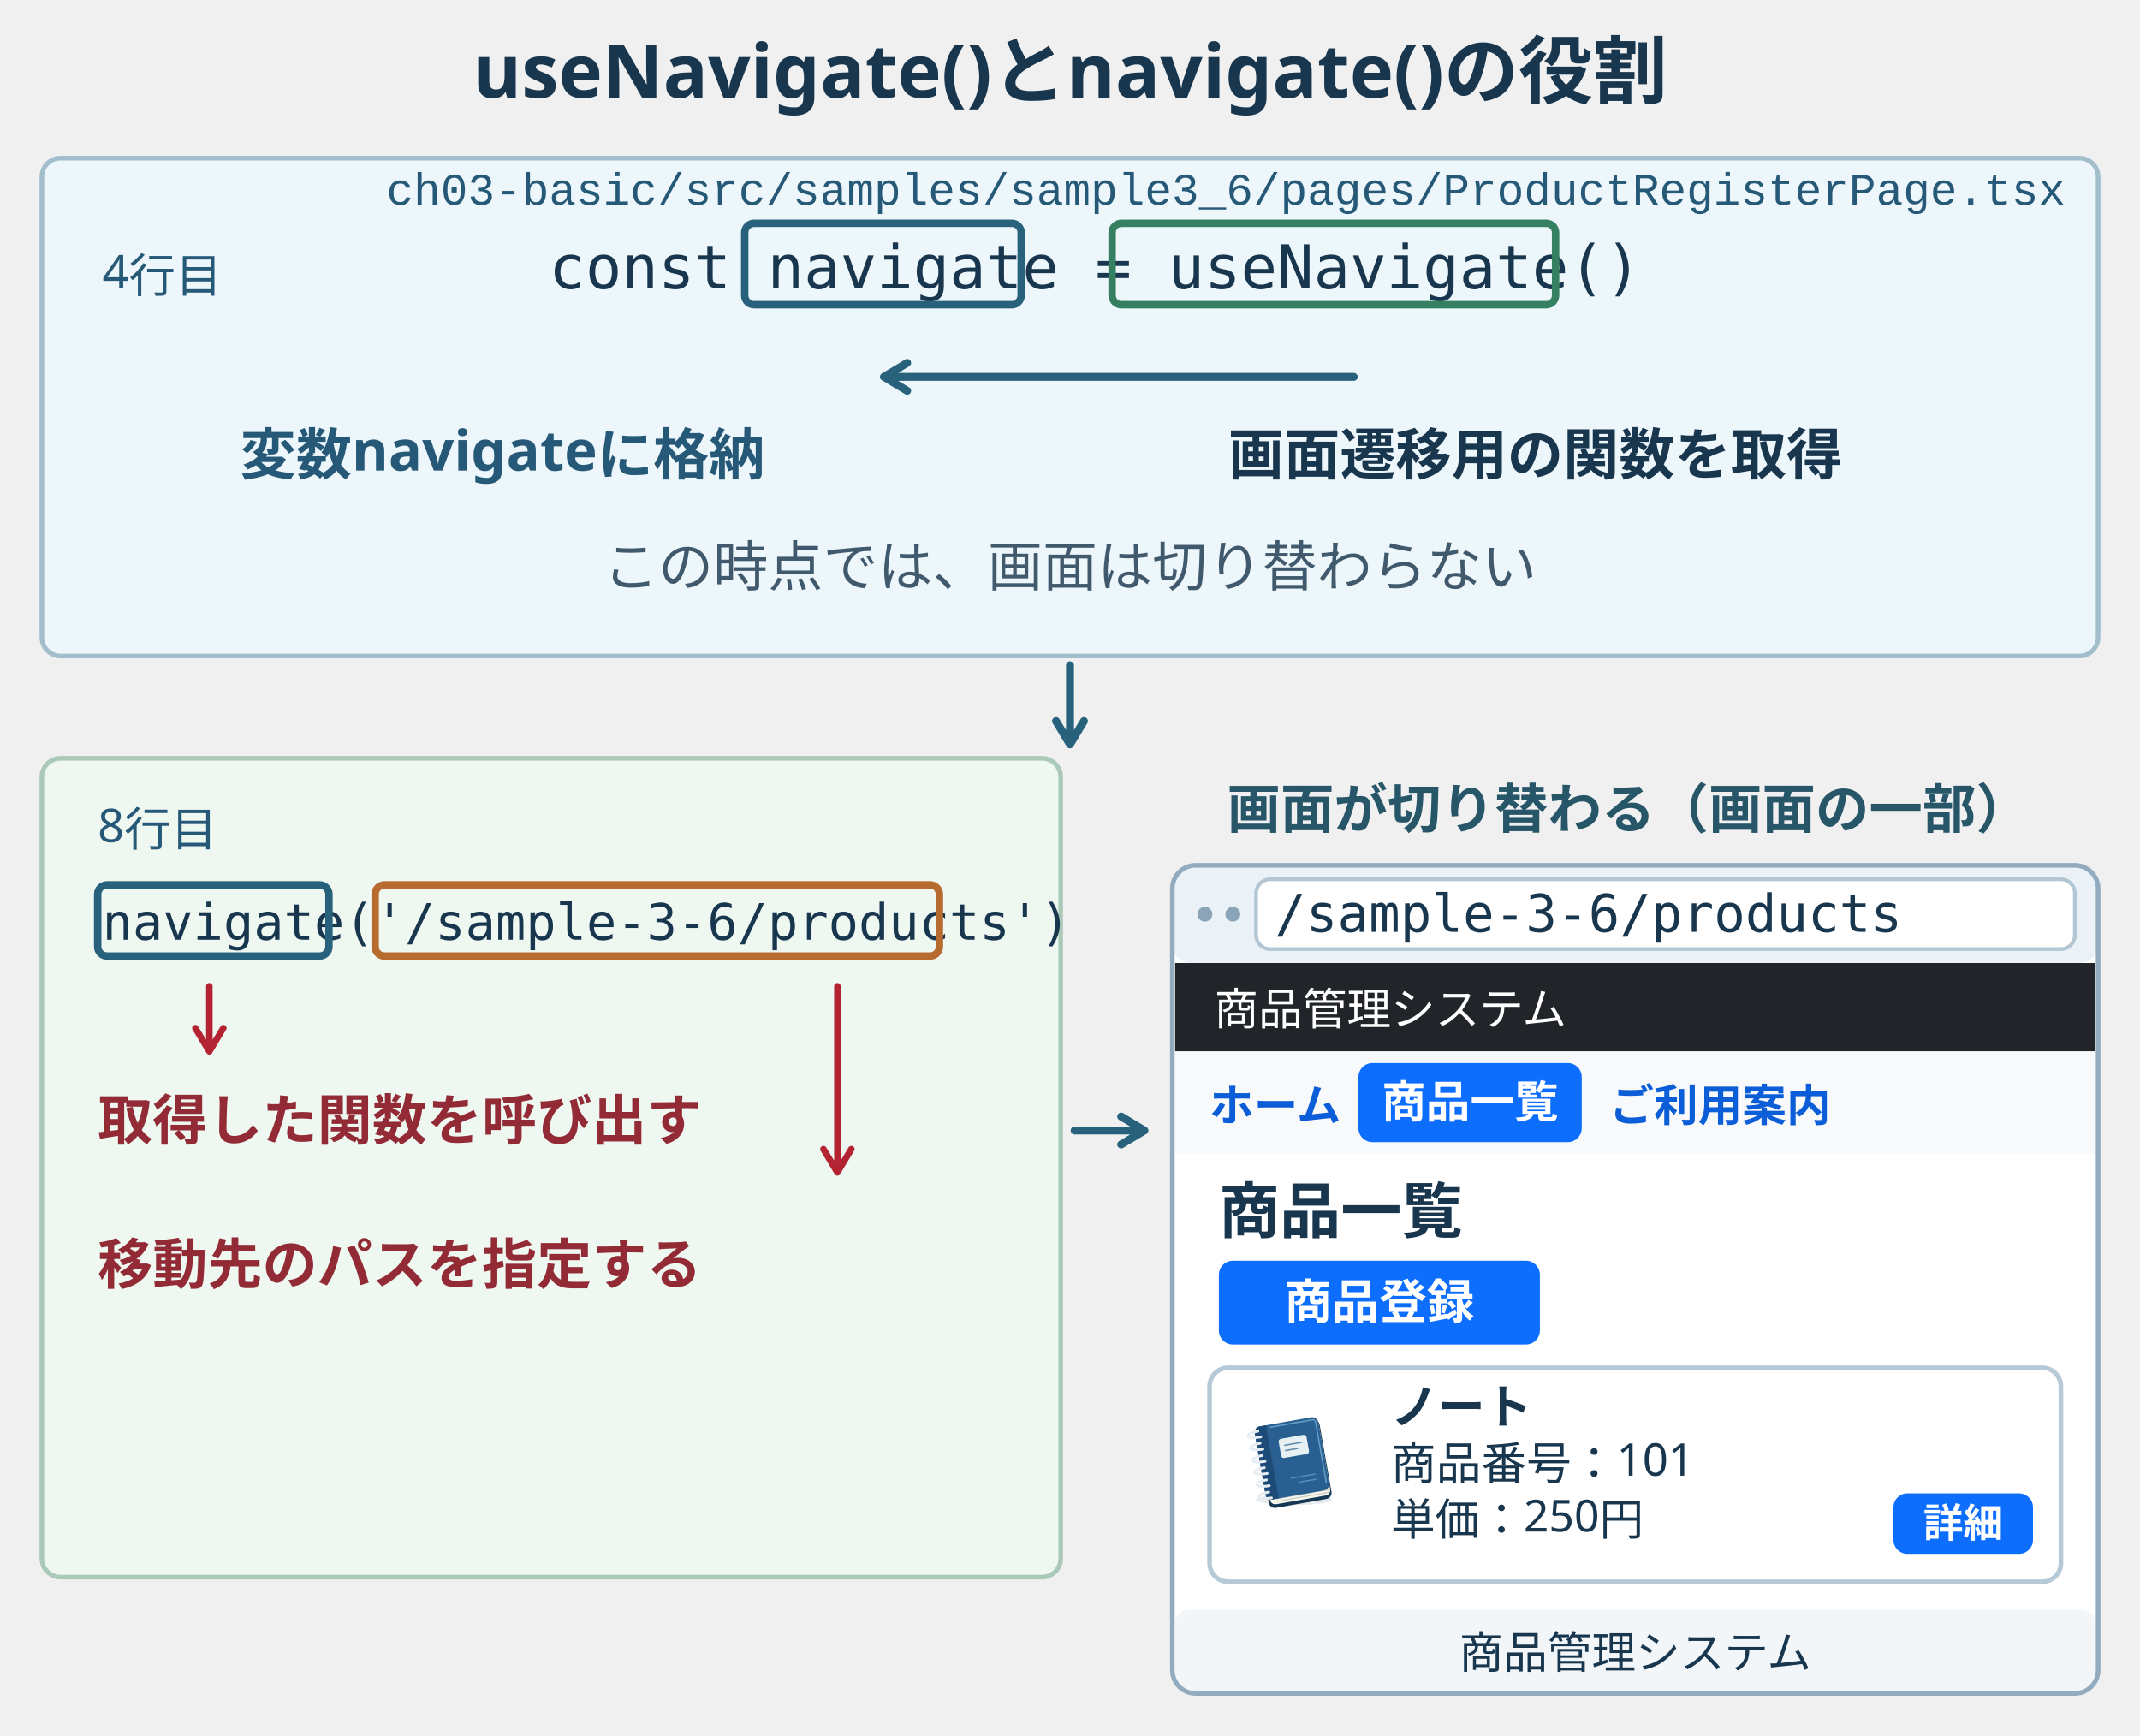
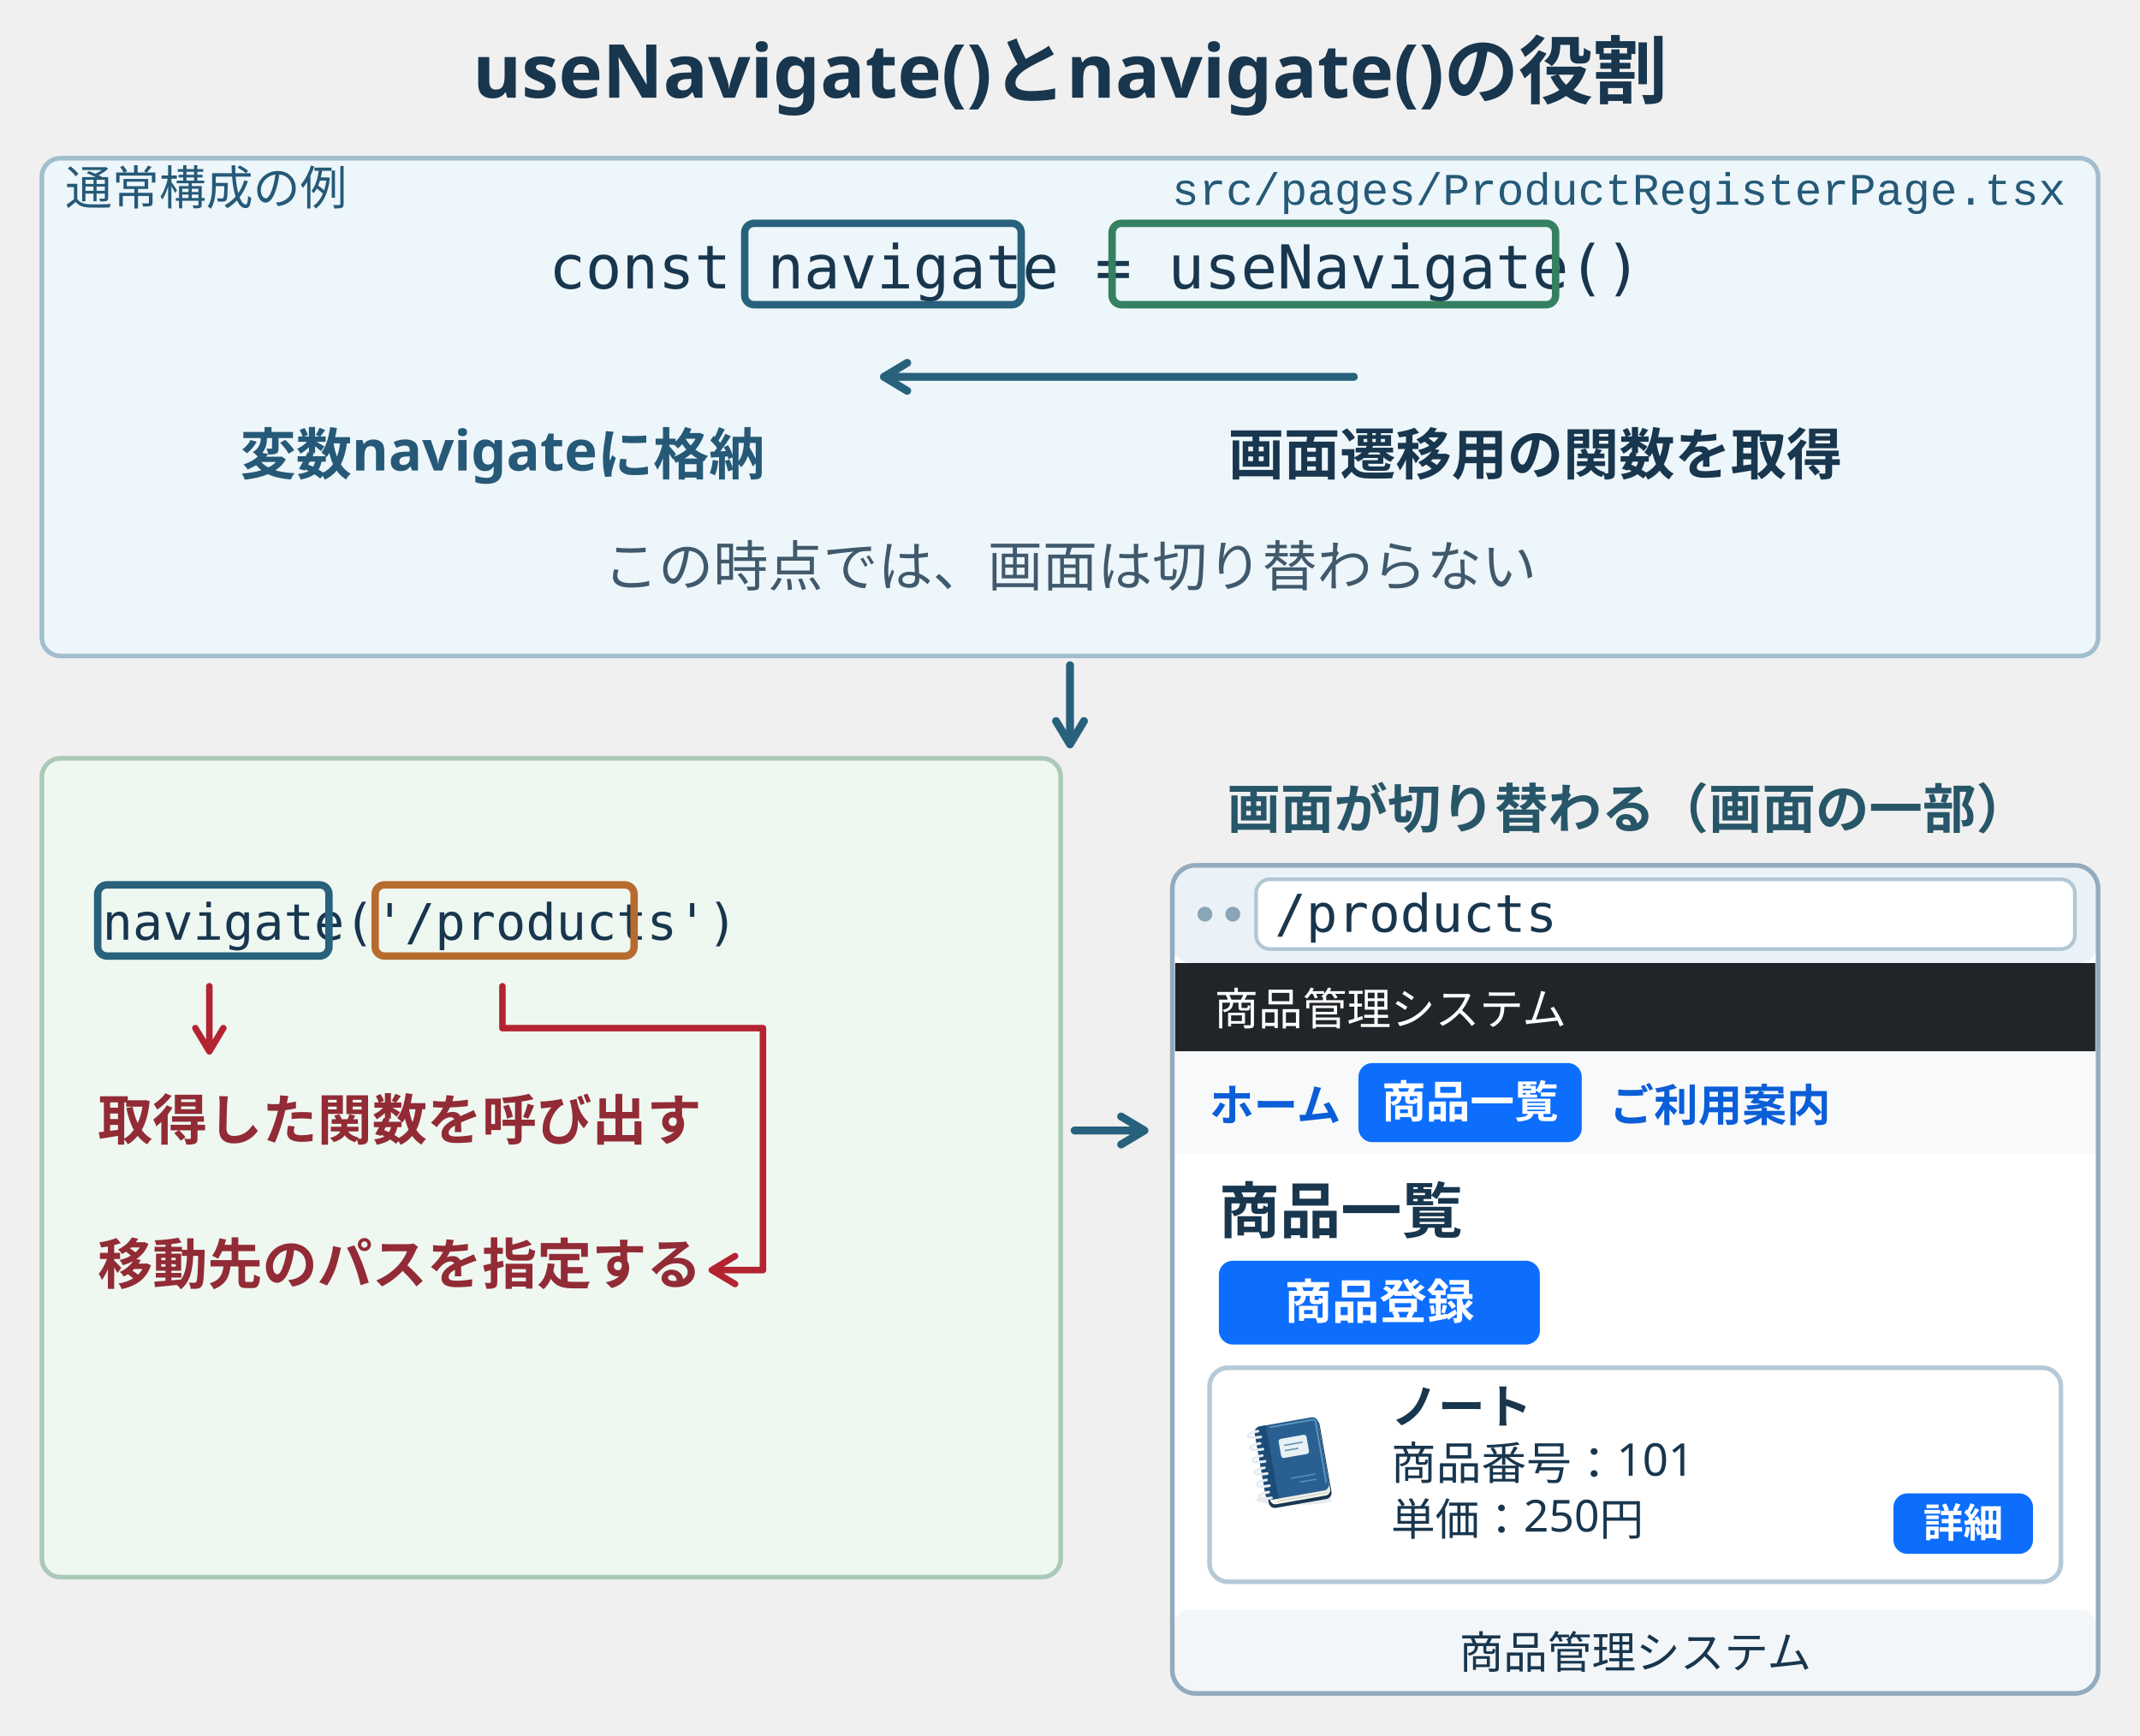
<svg xmlns="http://www.w3.org/2000/svg" width="460" height="373" viewBox="0 0 460 373" font-family="Meiryo, sans-serif" role="img">
  <text x="230" y="21" font-size="16" fill="#18364e" text-anchor="middle" font-weight="700">useNavigate()とnavigate()の役割</text>
  <rect x="9" y="34" width="442" height="107" rx="4" fill="#edf6fa" stroke="#a2becd" stroke-width="1" />
  <text x="118.00 125.18 132.36 139.54 146.72 153.90 161.08 168.25 175.43 182.61 189.79 196.97 204.15 211.33 218.51 225.69 232.87 240.05 247.23 254.41 261.59 268.76 275.94 283.12 290.30 297.48 304.66 311.84 319.02 326.20" y="62" font-size="13" fill="#18364e" font-family="Consolas, MS Gothic, monospace" xml:space="preserve">const navigate = useNavigate()</text>
  <rect x="160.08" y="48" width="59.43" height="17.5" rx="2" fill="none" stroke="#27617c" stroke-width="1.6" />
  <rect x="239.05" y="48" width="95.33" height="17.5" rx="2" fill="none" stroke="#348060" stroke-width="1.6" />
  <path d="M291 81L190 81M195.00 84.00L190 81L195.00 78.00" fill="none" stroke="#27617c" stroke-width="1.7" stroke-linecap="round" stroke-linejoin="round" />
  <text x="330" y="102" font-size="12" fill="#18364e" text-anchor="middle" font-weight="700">画面遷移用の関数を取得</text>
  <text x="230" y="126" font-size="11.8" fill="#40596c" text-anchor="middle">この時点では、画面は切り替わらない</text>
  <path d="M230 143L230 160M233.00 155.00L230 160L227.00 155.00" fill="none" stroke="#27617c" stroke-width="1.7" stroke-linecap="round" stroke-linejoin="round" />
  <rect x="9" y="163" width="219" height="176" rx="4" fill="#eff7f1" stroke="#aac9b8" stroke-width="1" />
-   <text x="22.00 27.96 33.93 39.89 45.86 51.82 57.79 63.75 69.71 75.68 81.64 87.61 93.57 99.54 105.50 111.46 117.43 123.39 129.36 135.32 141.29 147.25 153.21 159.18 165.14 171.11 177.07 183.04 189.00 194.96 200.93 206.89" y="202" font-size="10.8" fill="#18364e" font-family="Consolas, MS Gothic, monospace" xml:space="preserve">navigate('/sample-3-6/products')</text>
+   <text x="22.00 27.97 33.93 39.90 45.86 51.83 57.80 63.76 69.73 75.69 81.66 87.63 93.59 99.56 105.52 111.49 117.45 123.42 129.39 135.35 141.32" y="202" font-size="10.8" fill="#18364e" font-family="Consolas, MS Gothic, monospace" xml:space="preserve">navigate('/products')</text>
  <rect x="21.0" y="190.2" width="49.71" height="15.3" rx="2" fill="none" stroke="#27617c" stroke-width="1.6" />
-   <rect x="80.64" y="190.2" width="121.29" height="15.3" rx="2" fill="none" stroke="#b76b2e" stroke-width="1.6" />
+   <rect x="80.64" y="190.2" width="55.66" height="15.3" rx="2" fill="none" stroke="#b76b2e" stroke-width="1.6" />
  <path d="M45 212L45 226M48.00 221.00L45 226L42.00 221.00" fill="none" stroke="#b42331" stroke-width="1.4" stroke-linecap="round" stroke-linejoin="round" />
  <text x="21" y="245" font-size="11.8" fill="#922b35" text-anchor="start" font-weight="700">取得した関数を呼び出す</text>
-   <path d="M180 212L180 252M183.00 247.00L180 252L177.00 247.00" fill="none" stroke="#b42331" stroke-width="1.4" stroke-linecap="round" stroke-linejoin="round" />
+   <path d="M108 212V221H164V273H153M158 270L153 273L158 276" fill="none" stroke="#b42331" stroke-width="1.4" stroke-linecap="round" stroke-linejoin="round" />
  <text x="21" y="276" font-size="11.8" fill="#922b35" text-anchor="start" font-weight="700">移動先のパスを指定する</text>
  <path d="M231 243L246 243M241.00 240.00L246 243L241.00 246.00" fill="none" stroke="#27617c" stroke-width="1.7" stroke-linecap="round" stroke-linejoin="round" />
  <text x="350" y="178" font-size="11.5" fill="#285669" text-anchor="middle" font-weight="700">画面が切り替わる（画面の一部）</text>
  <rect x="252" y="186" width="199" height="178" rx="4" fill="#fff" />
  <rect x="252" y="186" width="199" height="21" rx="4" fill="#eaf2f7" />
  <circle cx="259" cy="196.5" r="1.6" fill="#8ba5b8" />
  <circle cx="265" cy="196.5" r="1.6" fill="#8ba5b8" />
  <rect x="270" y="189" width="176" height="15" rx="3" fill="#fff" stroke="#b2c6d4" stroke-width="0.8" />
-   <text x="274.00 280.19 286.37 292.56 298.74 304.93 311.11 317.30 323.48 329.67 335.85 342.04 348.22 354.41 360.59 366.78 372.96 379.15 385.33 391.52" y="200.3" font-size="11.2" fill="#18364e" font-family="Consolas, MS Gothic, monospace" xml:space="preserve">/sample-3-6/products</text>
+   <text x="274.00 280.19 286.37 292.56 298.75 304.93 311.12 317.31 323.50" y="200.3" font-size="11.2" fill="#18364e" font-family="Consolas, MS Gothic, monospace" xml:space="preserve">/products</text>
  <rect x="252.6" y="207" width="197.8" height="19" rx="0" fill="#212529" />
  <text x="261" y="220.3" font-size="9.5" fill="#fff" text-anchor="start">商品管理システム</text>
  <rect x="252.6" y="226" width="197.8" height="22" rx="0" fill="#f8f9fa" />
  <text x="260" y="241" font-size="9.5" fill="#0b5ed7" text-anchor="start" font-weight="700">ホーム</text>
  <rect x="292" y="228.5" width="48" height="17" rx="3" fill="#0d6efd" />
  <text x="316.0" y="240.23" font-size="9.5" fill="#fff" text-anchor="middle" font-weight="700">商品一覧</text>
  <text x="346" y="241" font-size="9.5" fill="#0b5ed7" text-anchor="start" font-weight="700">ご利用案内</text>
  <rect x="252.6" y="346" width="197.8" height="17.5" rx="3" fill="#f3f6f8" />
  <text x="351.5" y="358.6" font-size="9.5" fill="#18364e" text-anchor="middle">商品管理システム</text>
  <rect x="252" y="186" width="199" height="178" rx="5" fill="none" stroke="#92abbe" stroke-width="1" />
  <text x="262" y="265" font-size="13.1" fill="#18364e" text-anchor="start" font-weight="700">商品一覧</text>
  <rect x="262" y="271" width="69" height="18" rx="3" fill="#0d6efd" />
  <text x="296.5" y="283.468" font-size="10.2" fill="#fff" text-anchor="middle" font-weight="700">商品登録</text>
  <rect x="260" y="294" width="183" height="46" rx="4" fill="#fff" stroke="#b6c9d7" stroke-width="1" />
  <g transform="translate(262 303) scale(0.19)">
    <ellipse cx="85" cy="102" rx="43" ry="6" fill="#24456b" opacity=".11" />
    <g transform="rotate(-10 84 60)">
      <rect x="49" y="16" width="72" height="91" rx="7" fill="#173853" />
      <rect x="51" y="18" width="69" height="85" rx="6" fill="#f9f6eb" />
      <path d="M58 97h61m-61 3h60" fill="none" stroke="#cbcfcb" stroke-width="1.3" />
      <rect x="47" y="13" width="73" height="84" rx="7" fill="#2a6091" />
      <path d="M54 13h7v84h-7a7 7 0 0 1-7-7V20a7 7 0 0 1 7-7Z" fill="#1d4b78" />
      <path d="M65 16h49a3 3 0 0 1 3 3v70" fill="none" stroke="#619bc3" stroke-width="1.6" />
      <rect x="72" y="31" width="32" height="22" rx="3" fill="#e7f1f4" />
      <path d="M78 39h20m-20 6h14" stroke="#6590ad" stroke-width="1.6" stroke-linecap="round" />
      <path d="M79 77h27m-18 6h18" stroke="#5593be" stroke-width="1.4" stroke-linecap="round" />
      <g fill="none" stroke="#e6edf3" stroke-width="3" stroke-linecap="round">
        <path d="M53 25c-18 0-18-7-2-7m2 21c-18 0-18-7-2-7m2 21c-18 0-18-7-2-7m2 21c-18 0-18-7-2-7m2 21c-18 0-18-7-2-7m2 21c-18 0-18-7-2-7" />
      </g>
    </g>
  </g>
  <text x="299" y="306" font-size="10.1" fill="#18364e" text-anchor="start" font-weight="700">ノート</text>
  <text x="299" y="318" font-size="9.7" fill="#18364e" text-anchor="start">商品番号：101</text>
  <text x="299" y="330" font-size="9.5" fill="#18364e" text-anchor="start">単価：250円</text>
  <rect x="407" y="321" width="30" height="13" rx="3" fill="#0d6efd" />
  <text x="422.0" y="330.424" font-size="8.6" fill="#fff" text-anchor="middle" font-weight="700">詳細</text>
-   <text x="444" y="44" font-size="9.7" fill="#255977" text-anchor="end" font-weight="400" font-family="Courier New, MS Gothic, monospace">ch03-basic/src/samples/sample3_6/pages/ProductRegisterPage.tsx</text>
-   <text x="22" y="62" font-size="10" fill="#255977" text-anchor="start" font-weight="400">4行目</text>
-   <text x="21" y="181" font-size="10" fill="#255977" text-anchor="start" font-weight="400">8行目</text>
+   <text x="444" y="44" font-size="9.7" fill="#255977" text-anchor="end" font-weight="400" font-family="Courier New, MS Gothic, monospace">src/pages/ProductRegisterPage.tsx</text>
  <text x="108" y="102" font-size="12" fill="#255977" text-anchor="middle" font-weight="700">変数navigateに格納</text>
+   <text x="14" y="44" font-size="10.1" fill="#255977" text-anchor="start" font-weight="400">通常構成の例</text>
</svg>
